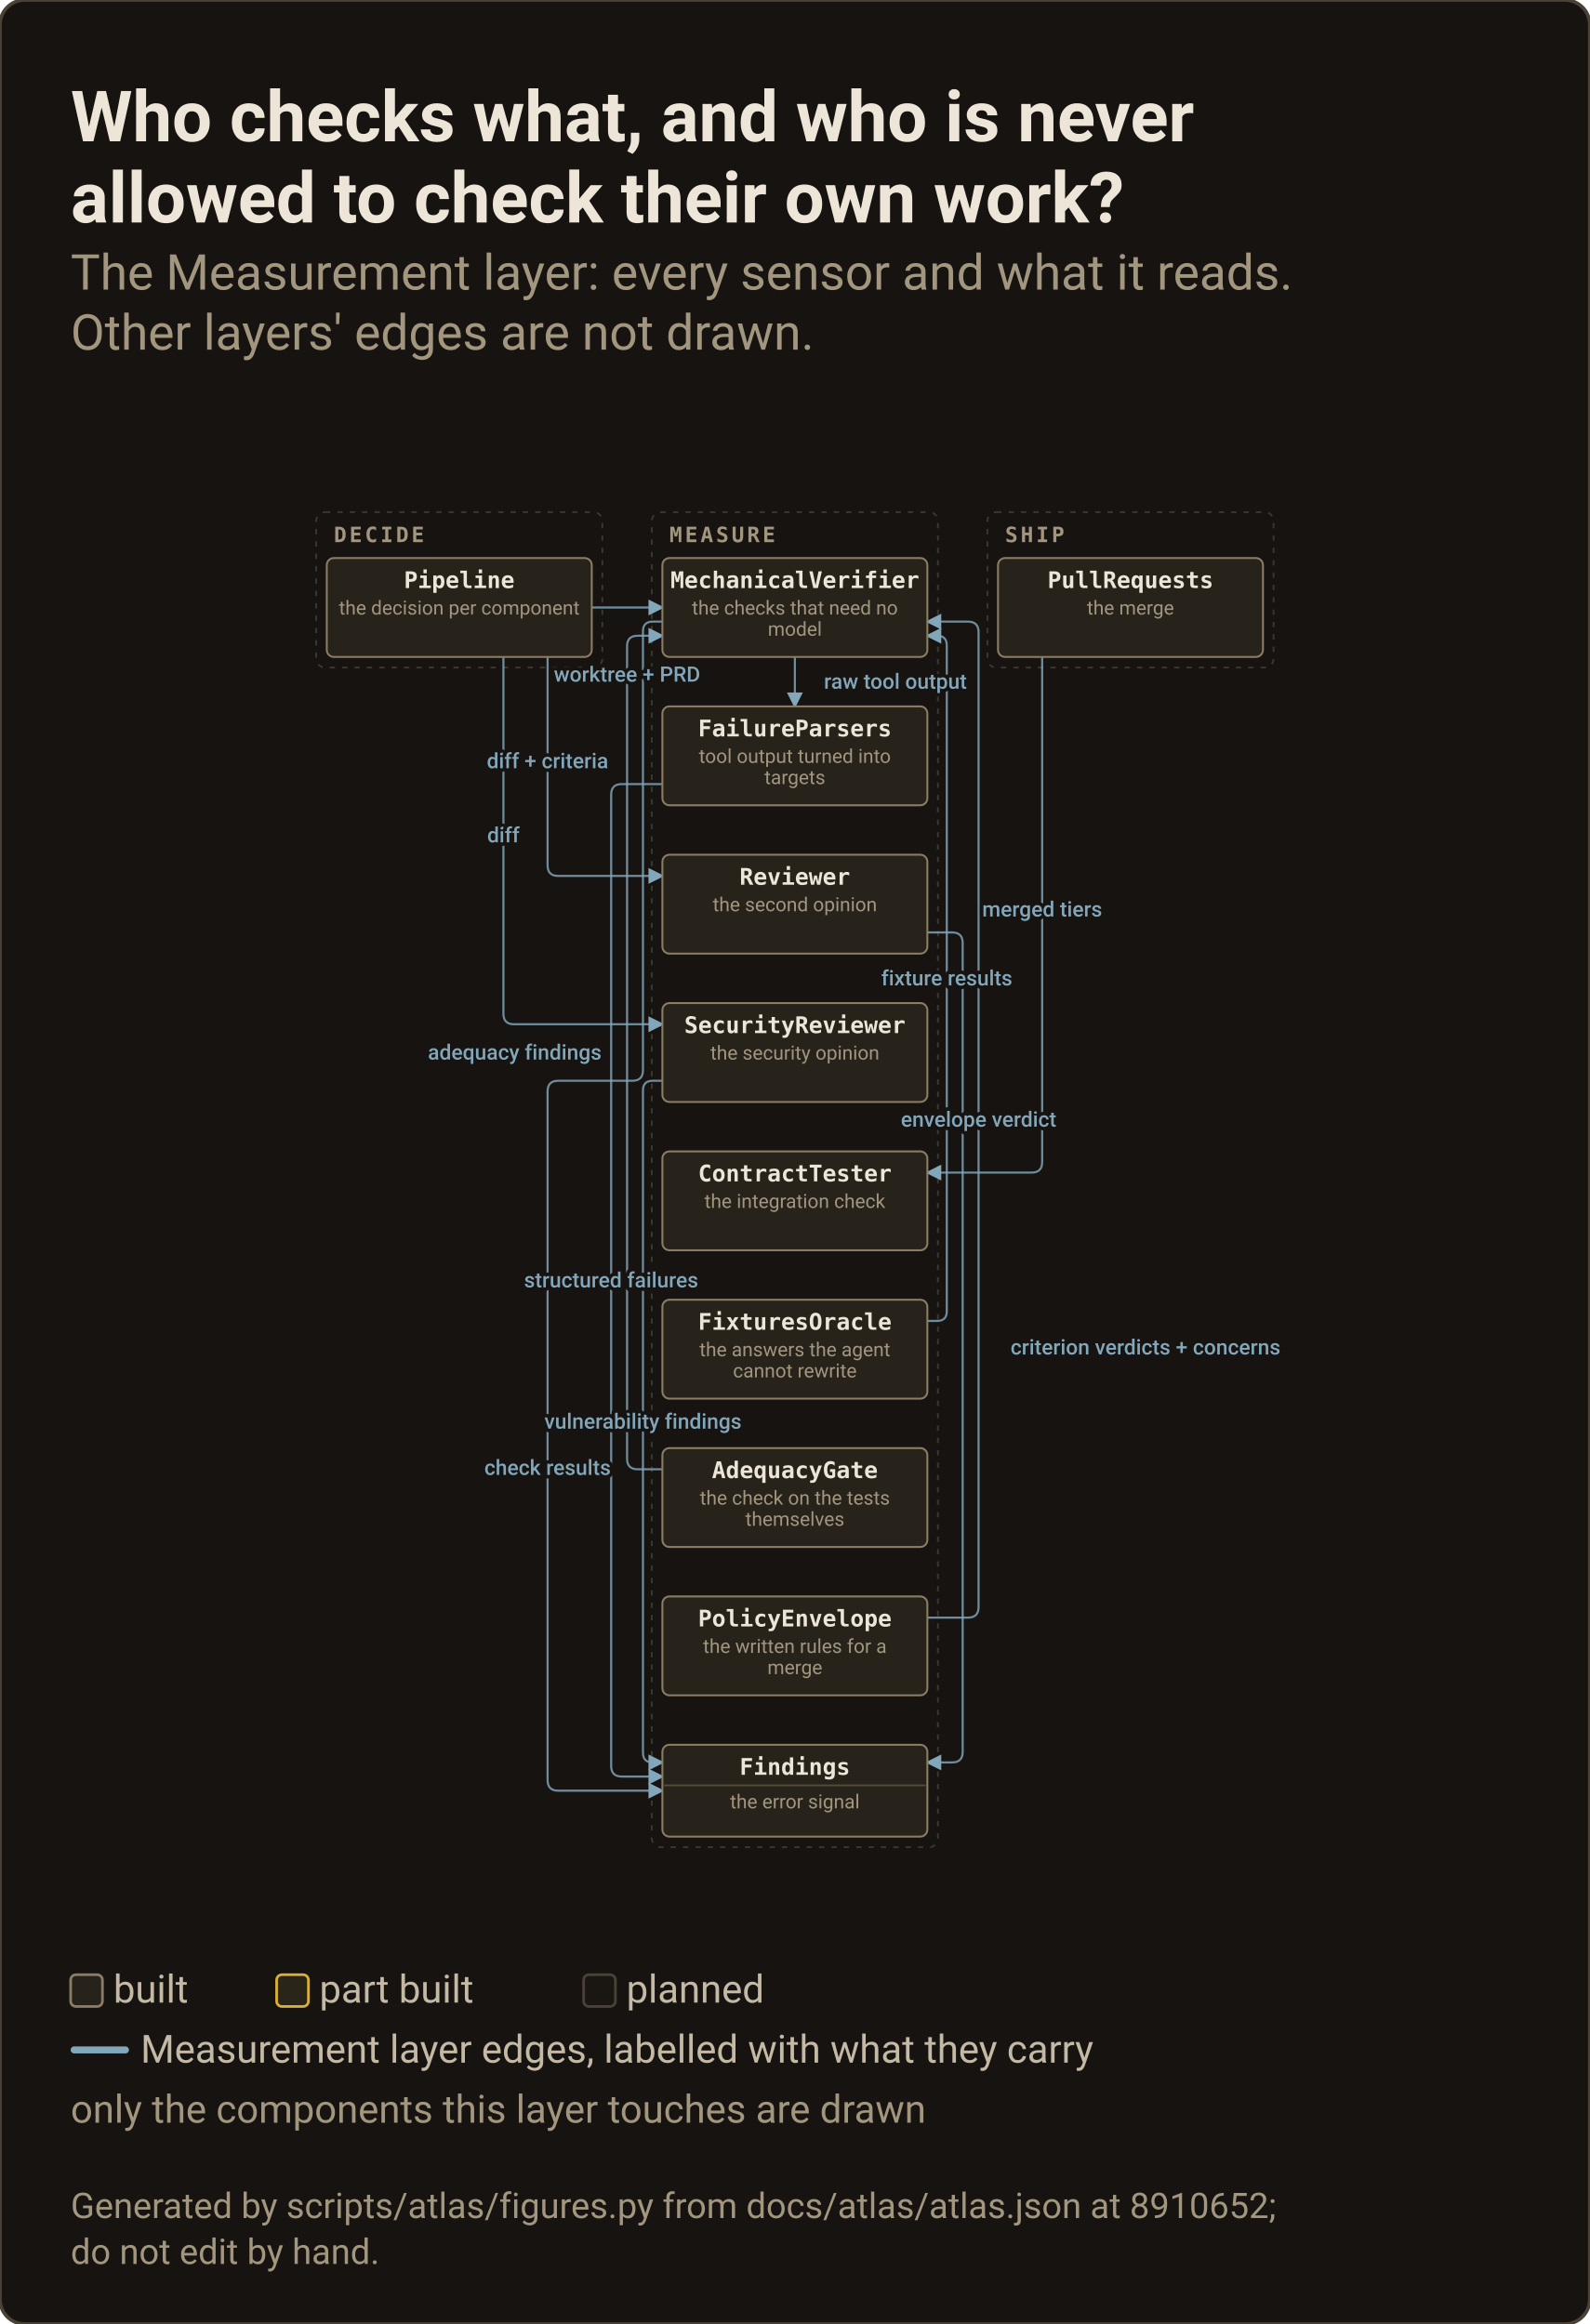
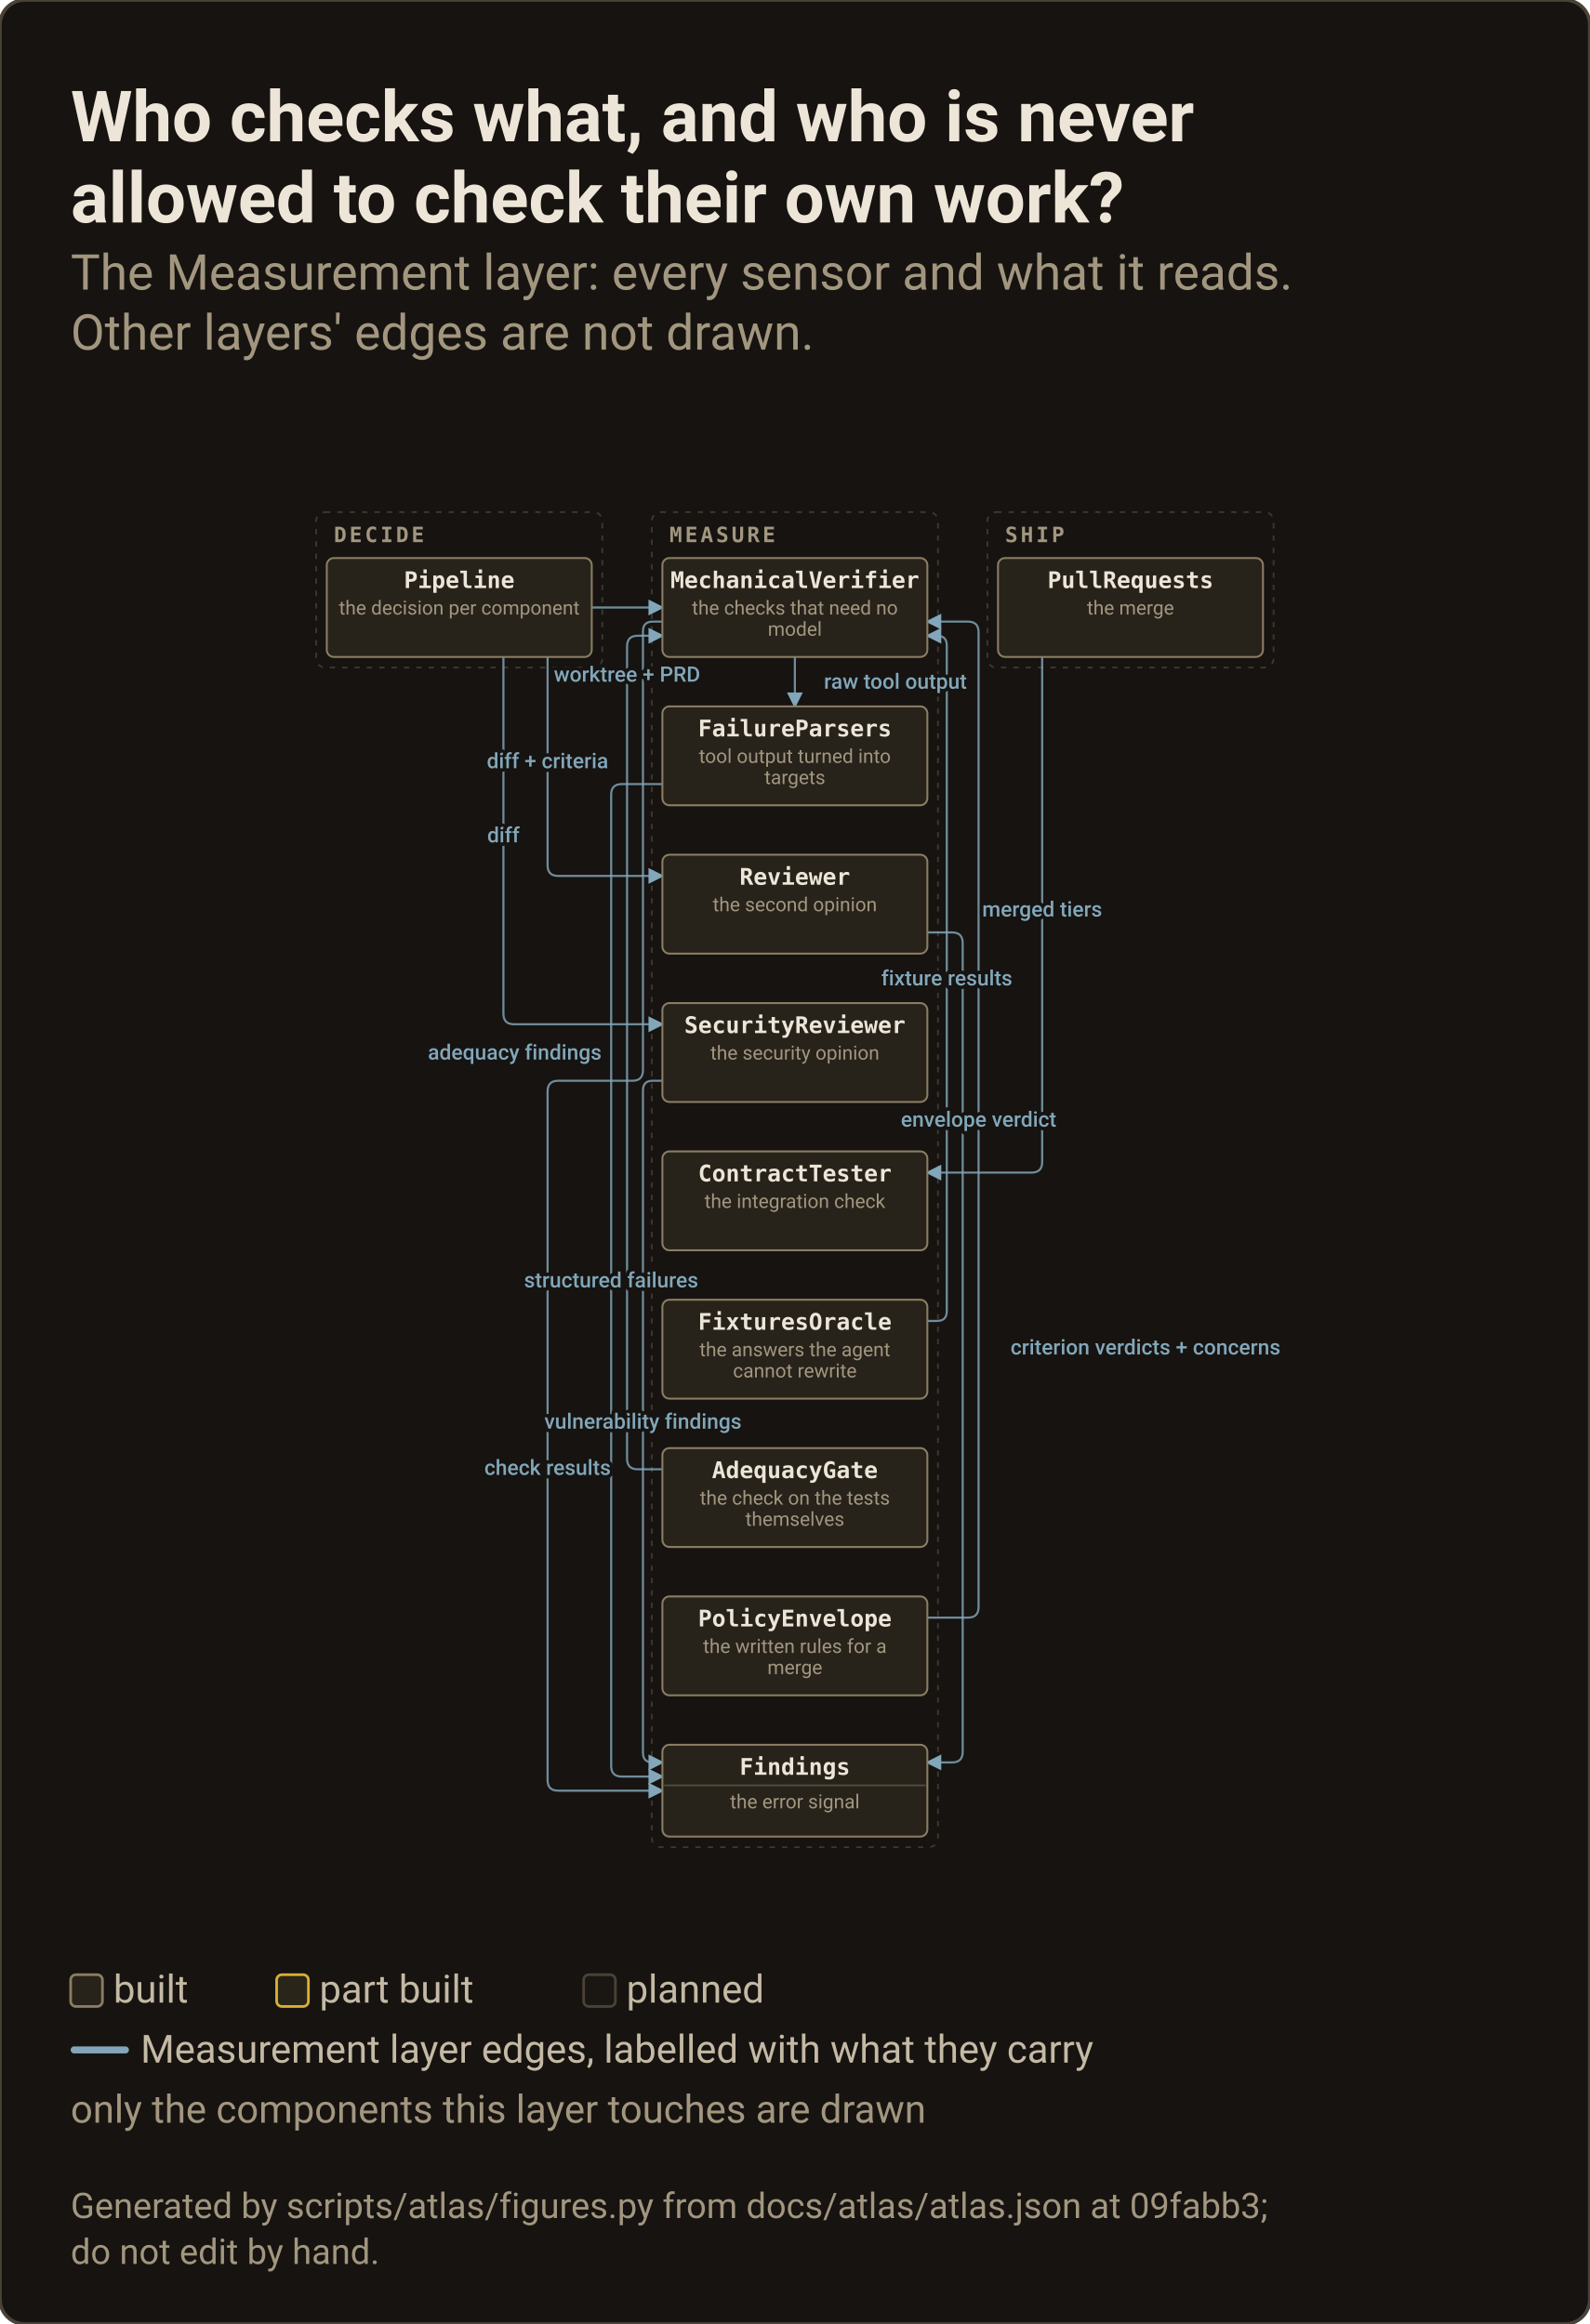
<svg xmlns="http://www.w3.org/2000/svg" width="900" height="1316" viewBox="0 0 900 1316" role="img" aria-label="Measurement layer of the kstrl system map">
  <rect x="0" y="0" width="900" height="1316" rx="14" fill="#161310" stroke="#4A4237" stroke-width="2" />
  <text x="40.0" y="80.0" class="c0">Who checks what, and who is never</text>
  <text x="40.0" y="126.0" class="c0">allowed to check their own work?</text>
  <text x="40.0" y="164.0" class="c1">The Measurement layer: every sensor and what it reads.</text>
  <text x="40.0" y="198.0" class="c1">Other layers' edges are not drawn.</text>
  <svg id="map" x="171.0" y="216.0" width="558" height="880" viewBox="0 0 558 880" overflow="visible">
    <defs>
      <marker id="map-m-work" viewBox="0 0 8 8" refX="7" refY="4" markerUnits="userSpaceOnUse" markerWidth="9" markerHeight="9" orient="auto-start-reverse">
        <path d="M0,0 L8,4 L0,8 z" fill="#D9CDB2" />
      </marker>
      <marker id="map-m-measure" viewBox="0 0 8 8" refX="7" refY="4" markerUnits="userSpaceOnUse" markerWidth="9" markerHeight="9" orient="auto-start-reverse">
        <path d="M0,0 L8,4 L0,8 z" fill="#82A7BA" />
      </marker>
      <marker id="map-m-feedback" viewBox="0 0 8 8" refX="7" refY="4" markerUnits="userSpaceOnUse" markerWidth="9" markerHeight="9" orient="auto-start-reverse">
        <path d="M0,0 L8,4 L0,8 z" fill="#E39A86" />
      </marker>
      <marker id="map-m-operator" viewBox="0 0 8 8" refX="7" refY="4" markerUnits="userSpaceOnUse" markerWidth="9" markerHeight="9" orient="auto-start-reverse">
        <path d="M0,0 L8,4 L0,8 z" fill="#DD9BBD" />
      </marker>
      <marker id="map-m-trust" viewBox="0 0 8 8" refX="7" refY="4" markerUnits="userSpaceOnUse" markerWidth="9" markerHeight="9" orient="auto-start-reverse">
        <path d="M0,0 L8,4 L0,8 z" fill="#B48EC9" />
      </marker>
      <marker id="map-m-learn" viewBox="0 0 8 8" refX="7" refY="4" markerUnits="userSpaceOnUse" markerWidth="9" markerHeight="9" orient="auto-start-reverse">
        <path d="M0,0 L8,4 L0,8 z" fill="#86C9A9" />
      </marker>
      <marker id="map-m-record" viewBox="0 0 8 8" refX="7" refY="4" markerUnits="userSpaceOnUse" markerWidth="9" markerHeight="9" orient="auto-start-reverse">
        <path d="M0,0 L8,4 L0,8 z" fill="#B7C27C" />
      </marker>
      <marker id="map-m-change" viewBox="0 0 8 8" refX="7" refY="4" markerUnits="userSpaceOnUse" markerWidth="9" markerHeight="9" orient="auto-start-reverse">
        <path d="M0,0 L8,4 L0,8 z" fill="#E26D5A" />
      </marker>
      <marker id="map-m-reach" viewBox="0 0 8 8" refX="7" refY="4" markerUnits="userSpaceOnUse" markerWidth="9" markerHeight="9" orient="auto-start-reverse">
        <path d="M0,0 L8,4 L0,8 z" fill="#E5A84F" />
      </marker>
    </defs>
    <style>#map .node.quiet{opacity:.42}#map .node.planned{opacity:.5}#map .node.planned.quiet{opacity:.3}#map .node.meas .node__box{stroke:#82A7BA;stroke-width:2.2}#map .node.acts .node__box{stroke:#E5A84F;stroke-width:2.4}#map .node__ring{display:none;fill:none;stroke:#82A7BA;stroke-width:1.6}#map .node.meas .node__ring{display:inline}#map .flow.planned{opacity:.35}#map .flowlbl.planned{opacity:.5}#map .flow.off,#map .flowlbl.off{display:none}#map .flow.hot{opacity:1;stroke-opacity:1;stroke-width:2.6}#map .flowlbl.hot{opacity:1}</style>
    <rect x="8.0" y="74.0" width="162.0" height="88.0" rx="5" fill="none" stroke="#A2967F" stroke-opacity=".28" stroke-width="1" stroke-dasharray="3 4" />
    <text x="18.0" y="91.0" class="t1">DECIDE</text>
    <rect x="198.0" y="74.0" width="162.0" height="756.0" rx="5" fill="none" stroke="#A2967F" stroke-opacity=".28" stroke-width="1" stroke-dasharray="3 4" />
    <text x="208.0" y="91.0" class="t1">MEASURE</text>
    <rect x="388.0" y="74.0" width="162.0" height="88.0" rx="5" fill="none" stroke="#A2967F" stroke-opacity=".28" stroke-width="1" stroke-dasharray="3 4" />
    <text x="398.0" y="91.0" class="t1">SHIP</text>
    <g data-layer="flow">
      <path id="map-f24" class="flow measure" data-edge="24" data-from="Pipeline" data-to="MechanicalVerifier" data-art="worktree + PRD" data-kind="measure" data-layer="measure" d="M 164.0 128.0 L 204.0 128.0" fill="none" stroke="#82A7BA" stroke-opacity="0.82" stroke-width="1.2" stroke-linecap="round" marker-end="url(#map-m-measure)" />
      <path id="map-f25" class="flow measure" data-edge="25" data-from="Pipeline" data-to="Reviewer" data-art="diff + criteria" data-kind="measure" data-layer="measure" d="M 139.0 156.0 L 139.0 274.0 Q 139.0 280.0 145.0 280.0 L 204.0 280.0" fill="none" stroke="#82A7BA" stroke-opacity="0.82" stroke-width="1.2" stroke-linecap="round" marker-end="url(#map-m-measure)" />
      <path id="map-f26" class="flow measure" data-edge="26" data-from="Pipeline" data-to="SecurityReviewer" data-art="diff" data-kind="measure" data-layer="measure" d="M 114.0 156.0 L 114.0 358.0 Q 114.0 364.0 120.0 364.0 L 204.0 364.0" fill="none" stroke="#82A7BA" stroke-opacity="0.82" stroke-width="1.2" stroke-linecap="round" marker-end="url(#map-m-measure)" />
      <path id="map-f27" class="flow measure" data-edge="27" data-from="PolicyEnvelope" data-to="MechanicalVerifier" data-art="envelope verdict" data-kind="measure" data-layer="measure" d="M 354.0 700.0 L 377.0 700.0 Q 383.0 700.0 383.0 694.0 L 383.0 142.0 Q 383.0 136.0 377.0 136.0 L 354.0 136.0" fill="none" stroke="#82A7BA" stroke-opacity="0.82" stroke-width="1.2" stroke-linecap="round" marker-end="url(#map-m-measure)" />
      <path id="map-f28" class="flow measure" data-edge="28" data-from="AdequacyGate" data-to="MechanicalVerifier" data-art="adequacy findings" data-kind="measure" data-layer="measure" d="M 204.0 616.0 L 190.0 616.0 Q 184.0 616.0 184.0 610.0 L 184.0 150.0 Q 184.0 144.0 190.0 144.0 L 204.0 144.0" fill="none" stroke="#82A7BA" stroke-opacity="0.82" stroke-width="1.2" stroke-linecap="round" marker-end="url(#map-m-measure)" />
      <path id="map-f29" class="flow measure" data-edge="29" data-from="FixturesOracle" data-to="MechanicalVerifier" data-art="fixture results" data-kind="measure" data-layer="measure" d="M 354.0 532.0 L 359.5 532.0 Q 365.0 532.0 365.0 526.5 L 365.0 149.5 Q 365.0 144.0 359.5 144.0 L 354.0 144.0" fill="none" stroke="#82A7BA" stroke-opacity="0.82" stroke-width="1.2" stroke-linecap="round" marker-end="url(#map-m-measure)" />
      <path id="map-f30" class="flow measure" data-edge="30" data-from="MechanicalVerifier" data-to="Findings" data-art="check results" data-kind="measure" data-layer="measure" d="M 204.0 136.0 L 198.5 136.0 Q 193.0 136.0 193.0 141.5 L 193.0 390.0 Q 193.0 396.0 187.0 396.0 L 145.0 396.0 Q 139.0 396.0 139.0 402.0 L 139.0 792.0 Q 139.0 798.0 145.0 798.0 L 204.0 798.0" fill="none" stroke="#82A7BA" stroke-opacity="0.82" stroke-width="1.2" stroke-linecap="round" marker-end="url(#map-m-measure)" />
      <path id="map-f31" class="flow measure" data-edge="31" data-from="MechanicalVerifier" data-to="FailureParsers" data-art="raw tool output" data-kind="measure" data-layer="measure" d="M 279.0 156.0 L 279.0 184.0" fill="none" stroke="#82A7BA" stroke-opacity="0.82" stroke-width="1.2" stroke-linecap="round" marker-end="url(#map-m-measure)" />
      <path id="map-f32" class="flow measure" data-edge="32" data-from="FailureParsers" data-to="Findings" data-art="structured failures" data-kind="measure" data-layer="measure" d="M 204.0 228.0 L 181.0 228.0 Q 175.0 228.0 175.0 234.0 L 175.0 784.0 Q 175.0 790.0 181.0 790.0 L 204.0 790.0" fill="none" stroke="#82A7BA" stroke-opacity="0.82" stroke-width="1.2" stroke-linecap="round" marker-end="url(#map-m-measure)" />
      <path id="map-f33" class="flow measure" data-edge="33" data-from="Reviewer" data-to="Findings" data-art="criterion verdicts + concerns" data-kind="measure" data-layer="measure" d="M 354.0 312.0 L 368.0 312.0 Q 374.0 312.0 374.0 318.0 L 374.0 776.0 Q 374.0 782.0 368.0 782.0 L 354.0 782.0" fill="none" stroke="#82A7BA" stroke-opacity="0.82" stroke-width="1.2" stroke-linecap="round" marker-end="url(#map-m-measure)" />
      <path id="map-f34" class="flow measure" data-edge="34" data-from="SecurityReviewer" data-to="Findings" data-art="vulnerability findings" data-kind="measure" data-layer="measure" d="M 204.0 396.0 L 198.5 396.0 Q 193.0 396.0 193.0 401.5 L 193.0 776.5 Q 193.0 782.0 198.5 782.0 L 204.0 782.0" fill="none" stroke="#82A7BA" stroke-opacity="0.82" stroke-width="1.2" stroke-linecap="round" marker-end="url(#map-m-measure)" />
      <path id="map-f41" class="flow measure" data-edge="41" data-from="PullRequests" data-to="ContractTester" data-art="merged tiers" data-kind="measure" data-layer="measure" d="M 419.0 156.0 L 419.0 442.0 Q 419.0 448.0 413.0 448.0 L 354.0 448.0" fill="none" stroke="#82A7BA" stroke-opacity="0.82" stroke-width="1.2" stroke-linecap="round" marker-end="url(#map-m-measure)" />
    </g>
    <g class="node built" data-id="MechanicalVerifier" data-kind="component" data-state="built" data-region="measure" role="button" tabindex="0" aria-label="MechanicalVerifier, the checks that need no model, built">
      <rect class="node__box" x="204.0" y="100.0" width="150.0" height="56.0" rx="4.0" fill="#27221A" stroke="#8A7D63" stroke-width="1.1" />
      <rect class="node__ring" x="207.0" y="103.0" width="144.0" height="50.0" rx="3.0" />
      <text x="279.0" y="117.0" class="t2">MechanicalVerifier</text>
      <g data-layer="job">
        <text x="279.0" y="132.0" class="t3">the checks that need no</text>
        <text x="279.0" y="144.0" class="t3">model</text>
      </g>
    </g>
    <g class="node built" data-id="FailureParsers" data-kind="component" data-state="built" data-region="measure" role="button" tabindex="0" aria-label="FailureParsers, tool output turned into targets, built">
      <rect class="node__box" x="204.0" y="184.0" width="150.0" height="56.0" rx="4.0" fill="#27221A" stroke="#8A7D63" stroke-width="1.1" />
      <rect class="node__ring" x="207.0" y="187.0" width="144.0" height="50.0" rx="3.0" />
      <text x="279.0" y="201.0" class="t2">FailureParsers</text>
      <g data-layer="job">
        <text x="279.0" y="216.0" class="t3">tool output turned into</text>
        <text x="279.0" y="228.0" class="t3">targets</text>
      </g>
    </g>
    <g class="node built" data-id="Reviewer" data-kind="component" data-state="built" data-region="measure" role="button" tabindex="0" aria-label="Reviewer, the second opinion, built">
      <rect class="node__box" x="204.0" y="268.0" width="150.0" height="56.0" rx="4.0" fill="#27221A" stroke="#8A7D63" stroke-width="1.1" />
      <rect class="node__ring" x="207.0" y="271.0" width="144.0" height="50.0" rx="3.0" />
      <text x="279.0" y="285.0" class="t2">Reviewer</text>
      <g data-layer="job">
        <text x="279.0" y="300.0" class="t3">the second opinion</text>
      </g>
    </g>
    <g class="node built" data-id="SecurityReviewer" data-kind="component" data-state="built" data-region="measure" role="button" tabindex="0" aria-label="SecurityReviewer, the security opinion, built">
      <rect class="node__box" x="204.0" y="352.0" width="150.0" height="56.0" rx="4.0" fill="#27221A" stroke="#8A7D63" stroke-width="1.1" />
      <rect class="node__ring" x="207.0" y="355.0" width="144.0" height="50.0" rx="3.0" />
      <text x="279.0" y="369.0" class="t2">SecurityReviewer</text>
      <g data-layer="job">
        <text x="279.0" y="384.0" class="t3">the security opinion</text>
      </g>
    </g>
    <g class="node built" data-id="ContractTester" data-kind="component" data-state="built" data-region="measure" role="button" tabindex="0" aria-label="ContractTester, the integration check, built">
      <rect class="node__box" x="204.0" y="436.0" width="150.0" height="56.0" rx="4.0" fill="#27221A" stroke="#8A7D63" stroke-width="1.1" />
      <rect class="node__ring" x="207.0" y="439.0" width="144.0" height="50.0" rx="3.0" />
      <text x="279.0" y="453.0" class="t2">ContractTester</text>
      <g data-layer="job">
        <text x="279.0" y="468.0" class="t3">the integration check</text>
      </g>
    </g>
    <g class="node built" data-id="FixturesOracle" data-kind="component" data-state="built" data-region="measure" role="button" tabindex="0" aria-label="FixturesOracle, the answers the agent cannot rewrite, built">
      <rect class="node__box" x="204.0" y="520.0" width="150.0" height="56.0" rx="4.0" fill="#27221A" stroke="#8A7D63" stroke-width="1.1" />
      <rect class="node__ring" x="207.0" y="523.0" width="144.0" height="50.0" rx="3.0" />
      <text x="279.0" y="537.0" class="t2">FixturesOracle</text>
      <g data-layer="job">
        <text x="279.0" y="552.0" class="t3">the answers the agent</text>
        <text x="279.0" y="564.0" class="t3">cannot rewrite</text>
      </g>
    </g>
    <g class="node built" data-id="AdequacyGate" data-kind="component" data-state="built" data-region="measure" role="button" tabindex="0" aria-label="AdequacyGate, the check on the tests themselves, built">
      <rect class="node__box" x="204.0" y="604.0" width="150.0" height="56.0" rx="4.0" fill="#27221A" stroke="#8A7D63" stroke-width="1.1" />
      <rect class="node__ring" x="207.0" y="607.0" width="144.0" height="50.0" rx="3.0" />
      <text x="279.0" y="621.0" class="t2">AdequacyGate</text>
      <g data-layer="job">
        <text x="279.0" y="636.0" class="t3">the check on the tests</text>
        <text x="279.0" y="648.0" class="t3">themselves</text>
      </g>
    </g>
    <g class="node built" data-id="PolicyEnvelope" data-kind="component" data-state="built" data-region="measure" role="button" tabindex="0" aria-label="PolicyEnvelope, the written rules for a merge, built">
      <rect class="node__box" x="204.0" y="688.0" width="150.0" height="56.0" rx="4.0" fill="#27221A" stroke="#8A7D63" stroke-width="1.1" />
      <rect class="node__ring" x="207.0" y="691.0" width="144.0" height="50.0" rx="3.0" />
      <text x="279.0" y="705.0" class="t2">PolicyEnvelope</text>
      <g data-layer="job">
        <text x="279.0" y="720.0" class="t3">the written rules for a</text>
        <text x="279.0" y="732.0" class="t3">merge</text>
      </g>
    </g>
    <g class="node built" data-id="Findings" data-kind="store" data-state="built" data-region="measure" role="button" tabindex="0" aria-label="Findings, the error signal, built">
      <rect class="node__box" x="204.0" y="772.0" width="150.0" height="52.0" rx="4.0" fill="#27221A" stroke="#8A7D63" stroke-width="1.1" />
      <rect class="node__ring" x="207.0" y="775.0" width="144.0" height="46.0" rx="3.0" />
      <text x="279.0" y="789.0" class="t2">Findings</text>
      <line x1="205.0" y1="795.0" x2="353.0" y2="795.0" stroke="#8A7D63" stroke-opacity=".45" stroke-width="1" />
      <g data-layer="job">
        <text x="279.0" y="808.0" class="t3">the error signal</text>
      </g>
    </g>
    <g class="node built" data-id="Pipeline" data-kind="component" data-state="built" data-region="decide" role="button" tabindex="0" aria-label="Pipeline, the decision per component, built">
      <rect class="node__box" x="14.0" y="100.0" width="150.0" height="56.0" rx="4.0" fill="#27221A" stroke="#8A7D63" stroke-width="1.1" />
      <rect class="node__ring" x="17.0" y="103.0" width="144.0" height="50.0" rx="3.0" />
      <text x="89.0" y="117.0" class="t2">Pipeline</text>
      <g data-layer="job">
        <text x="89.0" y="132.0" class="t3">the decision per component</text>
      </g>
    </g>
    <g class="node built" data-id="PullRequests" data-kind="component" data-state="built" data-region="ship" role="button" tabindex="0" aria-label="PullRequests, the merge, built">
      <rect class="node__box" x="394.0" y="100.0" width="150.0" height="56.0" rx="4.0" fill="#27221A" stroke="#8A7D63" stroke-width="1.1" />
      <rect class="node__ring" x="397.0" y="103.0" width="144.0" height="50.0" rx="3.0" />
      <text x="469.0" y="117.0" class="t2">PullRequests</text>
      <g data-layer="job">
        <text x="469.0" y="132.0" class="t3">the merge</text>
      </g>
    </g>
    <g data-layer="flow">
      <g class="flowlbl measure" data-edge="24" data-from="Pipeline" data-to="MechanicalVerifier" data-layer="measure">
        <text x="184.0" y="170.0" class="t0">worktree + PRD</text>
      </g>
      <g class="flowlbl measure" data-edge="25" data-from="Pipeline" data-to="Reviewer" data-layer="measure">
        <text x="139.0" y="219.0" class="t0">diff + criteria</text>
      </g>
      <g class="flowlbl measure" data-edge="26" data-from="Pipeline" data-to="SecurityReviewer" data-layer="measure">
        <text x="114.0" y="261.0" class="t0">diff</text>
      </g>
      <g class="flowlbl measure" data-edge="27" data-from="PolicyEnvelope" data-to="MechanicalVerifier" data-layer="measure">
        <text x="383.0" y="422.0" class="t0">envelope verdict</text>
      </g>
      <g class="flowlbl measure" data-edge="28" data-from="AdequacyGate" data-to="MechanicalVerifier" data-layer="measure">
        <text x="120.4" y="384.0" class="t0">adequacy findings</text>
      </g>
      <g class="flowlbl measure" data-edge="29" data-from="FixturesOracle" data-to="MechanicalVerifier" data-layer="measure">
        <text x="365.0" y="342.0" class="t0">fixture results</text>
      </g>
      <g class="flowlbl measure" data-edge="30" data-from="MechanicalVerifier" data-to="Findings" data-layer="measure">
        <text x="139.0" y="619.2" class="t0">check results</text>
      </g>
      <g class="flowlbl measure" data-edge="31" data-from="MechanicalVerifier" data-to="FailureParsers" data-layer="measure">
        <text x="335.9" y="174.0" class="t0">raw tool output</text>
      </g>
      <g class="flowlbl measure" data-edge="32" data-from="FailureParsers" data-to="Findings" data-layer="measure">
        <text x="175.0" y="513.0" class="t0">structured failures</text>
      </g>
      <g class="flowlbl measure" data-edge="33" data-from="Reviewer" data-to="Findings" data-layer="measure">
        <text x="477.5" y="551.0" class="t0">criterion verdicts + concerns</text>
      </g>
      <g class="flowlbl measure" data-edge="34" data-from="SecurityReviewer" data-to="Findings" data-layer="measure">
        <text x="193.0" y="593.0" class="t0">vulnerability findings</text>
      </g>
      <g class="flowlbl measure" data-edge="41" data-from="PullRequests" data-to="ContractTester" data-layer="measure">
        <text x="419.0" y="303.0" class="t0">merged tiers</text>
      </g>
    </g>
    <style>#map .t0{font-family:ui-sans-serif,system-ui,-apple-system,"SF Pro Text","Segoe UI",Roboto,"Helvetica Neue",Arial,sans-serif;font-size:12.0px;font-weight:500;fill:#82A7BA;text-anchor:middle;paint-order:stroke;stroke:#161310;stroke-width:4;stroke-linejoin:round}#map .t1{font-family:ui-monospace,"SF Mono",SFMono-Regular,"JetBrains Mono",Menlo,Consolas,monospace;font-size:12.0px;font-weight:600;fill:#A2967F;text-anchor:start;letter-spacing:.13em}#map .t2{font-family:ui-monospace,"SF Mono",SFMono-Regular,"JetBrains Mono",Menlo,Consolas,monospace;font-size:13.0px;font-weight:600;fill:#ECE5D8;text-anchor:middle}#map .t3{font-family:ui-sans-serif,system-ui,-apple-system,"SF Pro Text","Segoe UI",Roboto,"Helvetica Neue",Arial,sans-serif;font-size:11.0px;font-weight:400;fill:#A2967F;text-anchor:middle}</style>
  </svg>
  <rect x="40.0" y="1118.2" width="18" height="18" rx="3" fill="#27221A" stroke="#8A7D63" stroke-width="1.5" />
  <text x="64.2" y="1134.0" class="c2">built</text>
  <rect x="156.6" y="1118.2" width="18" height="18" rx="3" fill="#2A2519" stroke="#D9B036" stroke-width="1.5" />
  <text x="180.8" y="1134.0" class="c2">part built</text>
  <rect x="330.4" y="1118.2" width="18" height="18" rx="3" fill="#1A1713" stroke="#4A4237" stroke-width="1.5" />
  <text x="354.6" y="1134.0" class="c2">planned</text>
  <rect x="40.0" y="1158.8" width="33" height="4" rx="2" fill="#82A7BA" />
  <text x="79.6" y="1168.0" class="c2">Measurement layer edges, labelled with what they carry</text>
  <text x="40.0" y="1202.0" class="c3">only the components this layer touches are drawn</text>
-   <text x="40.0" y="1256.0" class="c4">Generated by scripts/atlas/figures.py from docs/atlas/atlas.json at 8910652;</text>
+   <text x="40.0" y="1256.0" class="c4">Generated by scripts/atlas/figures.py from docs/atlas/atlas.json at 09fabb3;</text>
  <text x="40.0" y="1282.0" class="c4">do not edit by hand.</text>
  <style>.c0{font-family:ui-sans-serif,system-ui,-apple-system,"SF Pro Text","Segoe UI",Roboto,"Helvetica Neue",Arial,sans-serif;font-size:40.0px;font-weight:600;fill:#ECE5D8;text-anchor:start}.c1{font-family:ui-sans-serif,system-ui,-apple-system,"SF Pro Text","Segoe UI",Roboto,"Helvetica Neue",Arial,sans-serif;font-size:28.0px;font-weight:400;fill:#A2967F;text-anchor:start}.c2{font-family:ui-sans-serif,system-ui,-apple-system,"SF Pro Text","Segoe UI",Roboto,"Helvetica Neue",Arial,sans-serif;font-size:22.0px;font-weight:400;fill:#C4B9A4;text-anchor:start}.c3{font-family:ui-sans-serif,system-ui,-apple-system,"SF Pro Text","Segoe UI",Roboto,"Helvetica Neue",Arial,sans-serif;font-size:22.0px;font-weight:400;fill:#A2967F;text-anchor:start}.c4{font-family:ui-sans-serif,system-ui,-apple-system,"SF Pro Text","Segoe UI",Roboto,"Helvetica Neue",Arial,sans-serif;font-size:20.0px;font-weight:400;fill:#A2967F;text-anchor:start}</style>
</svg>
